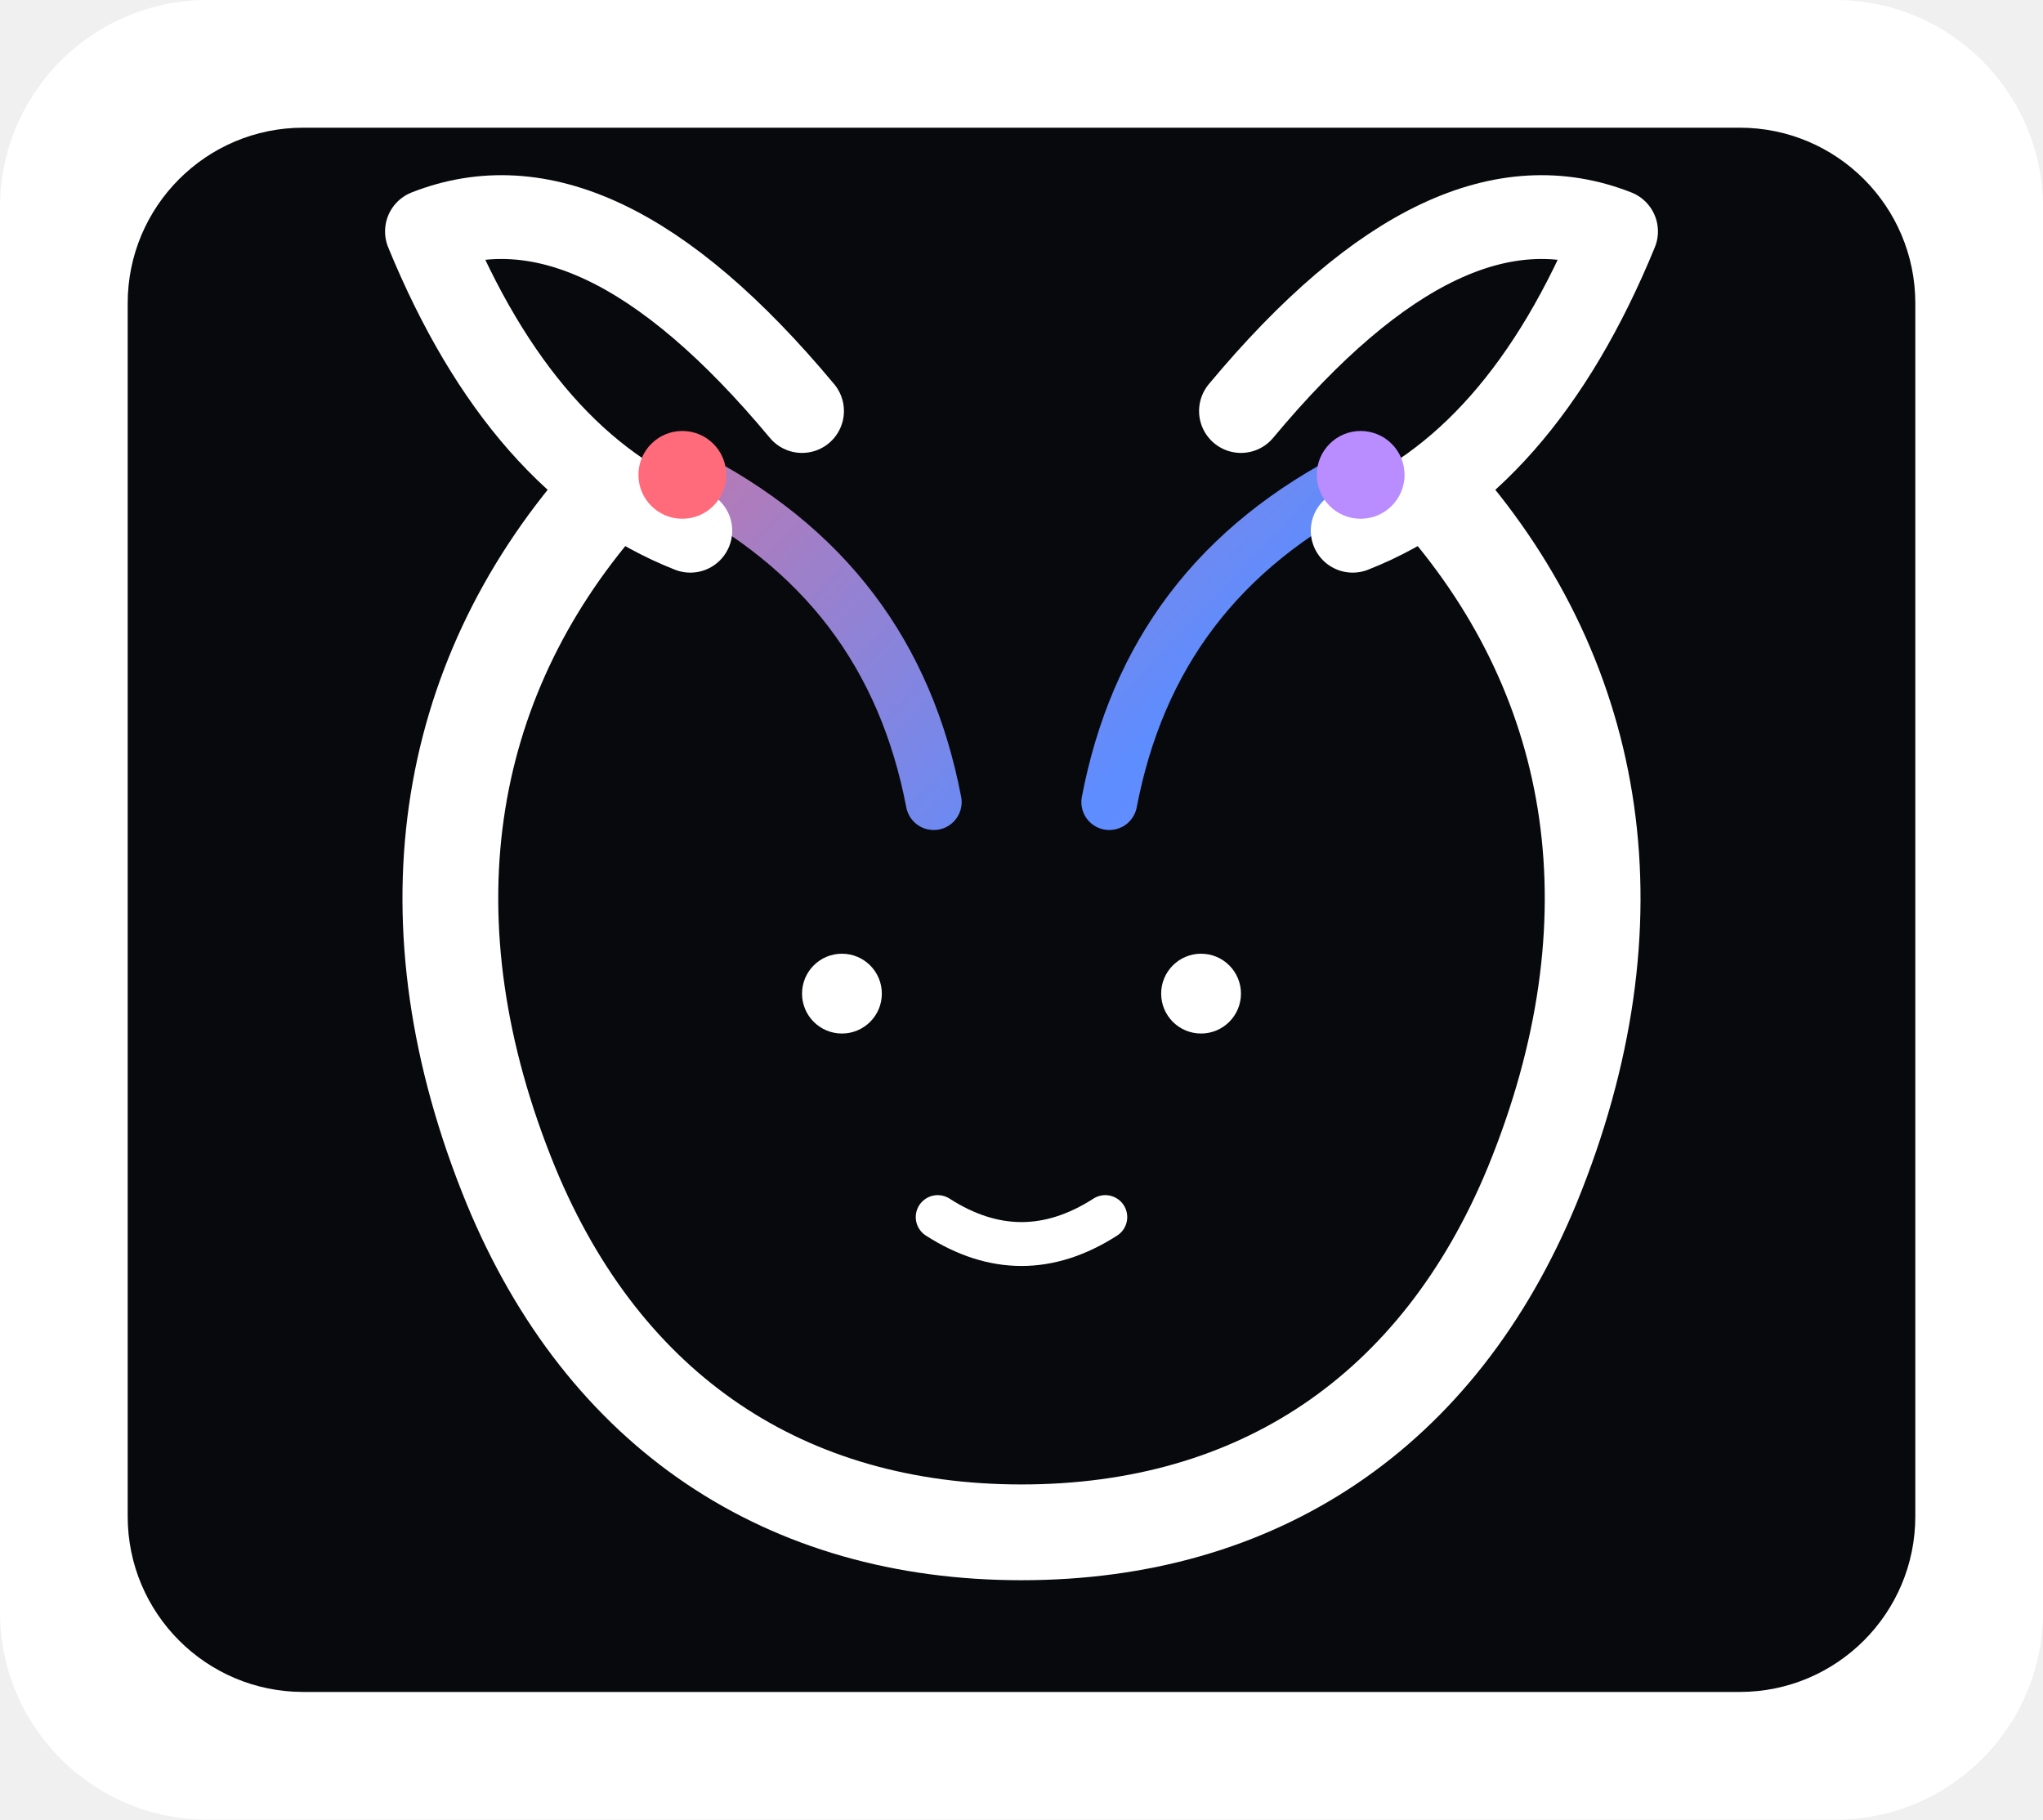
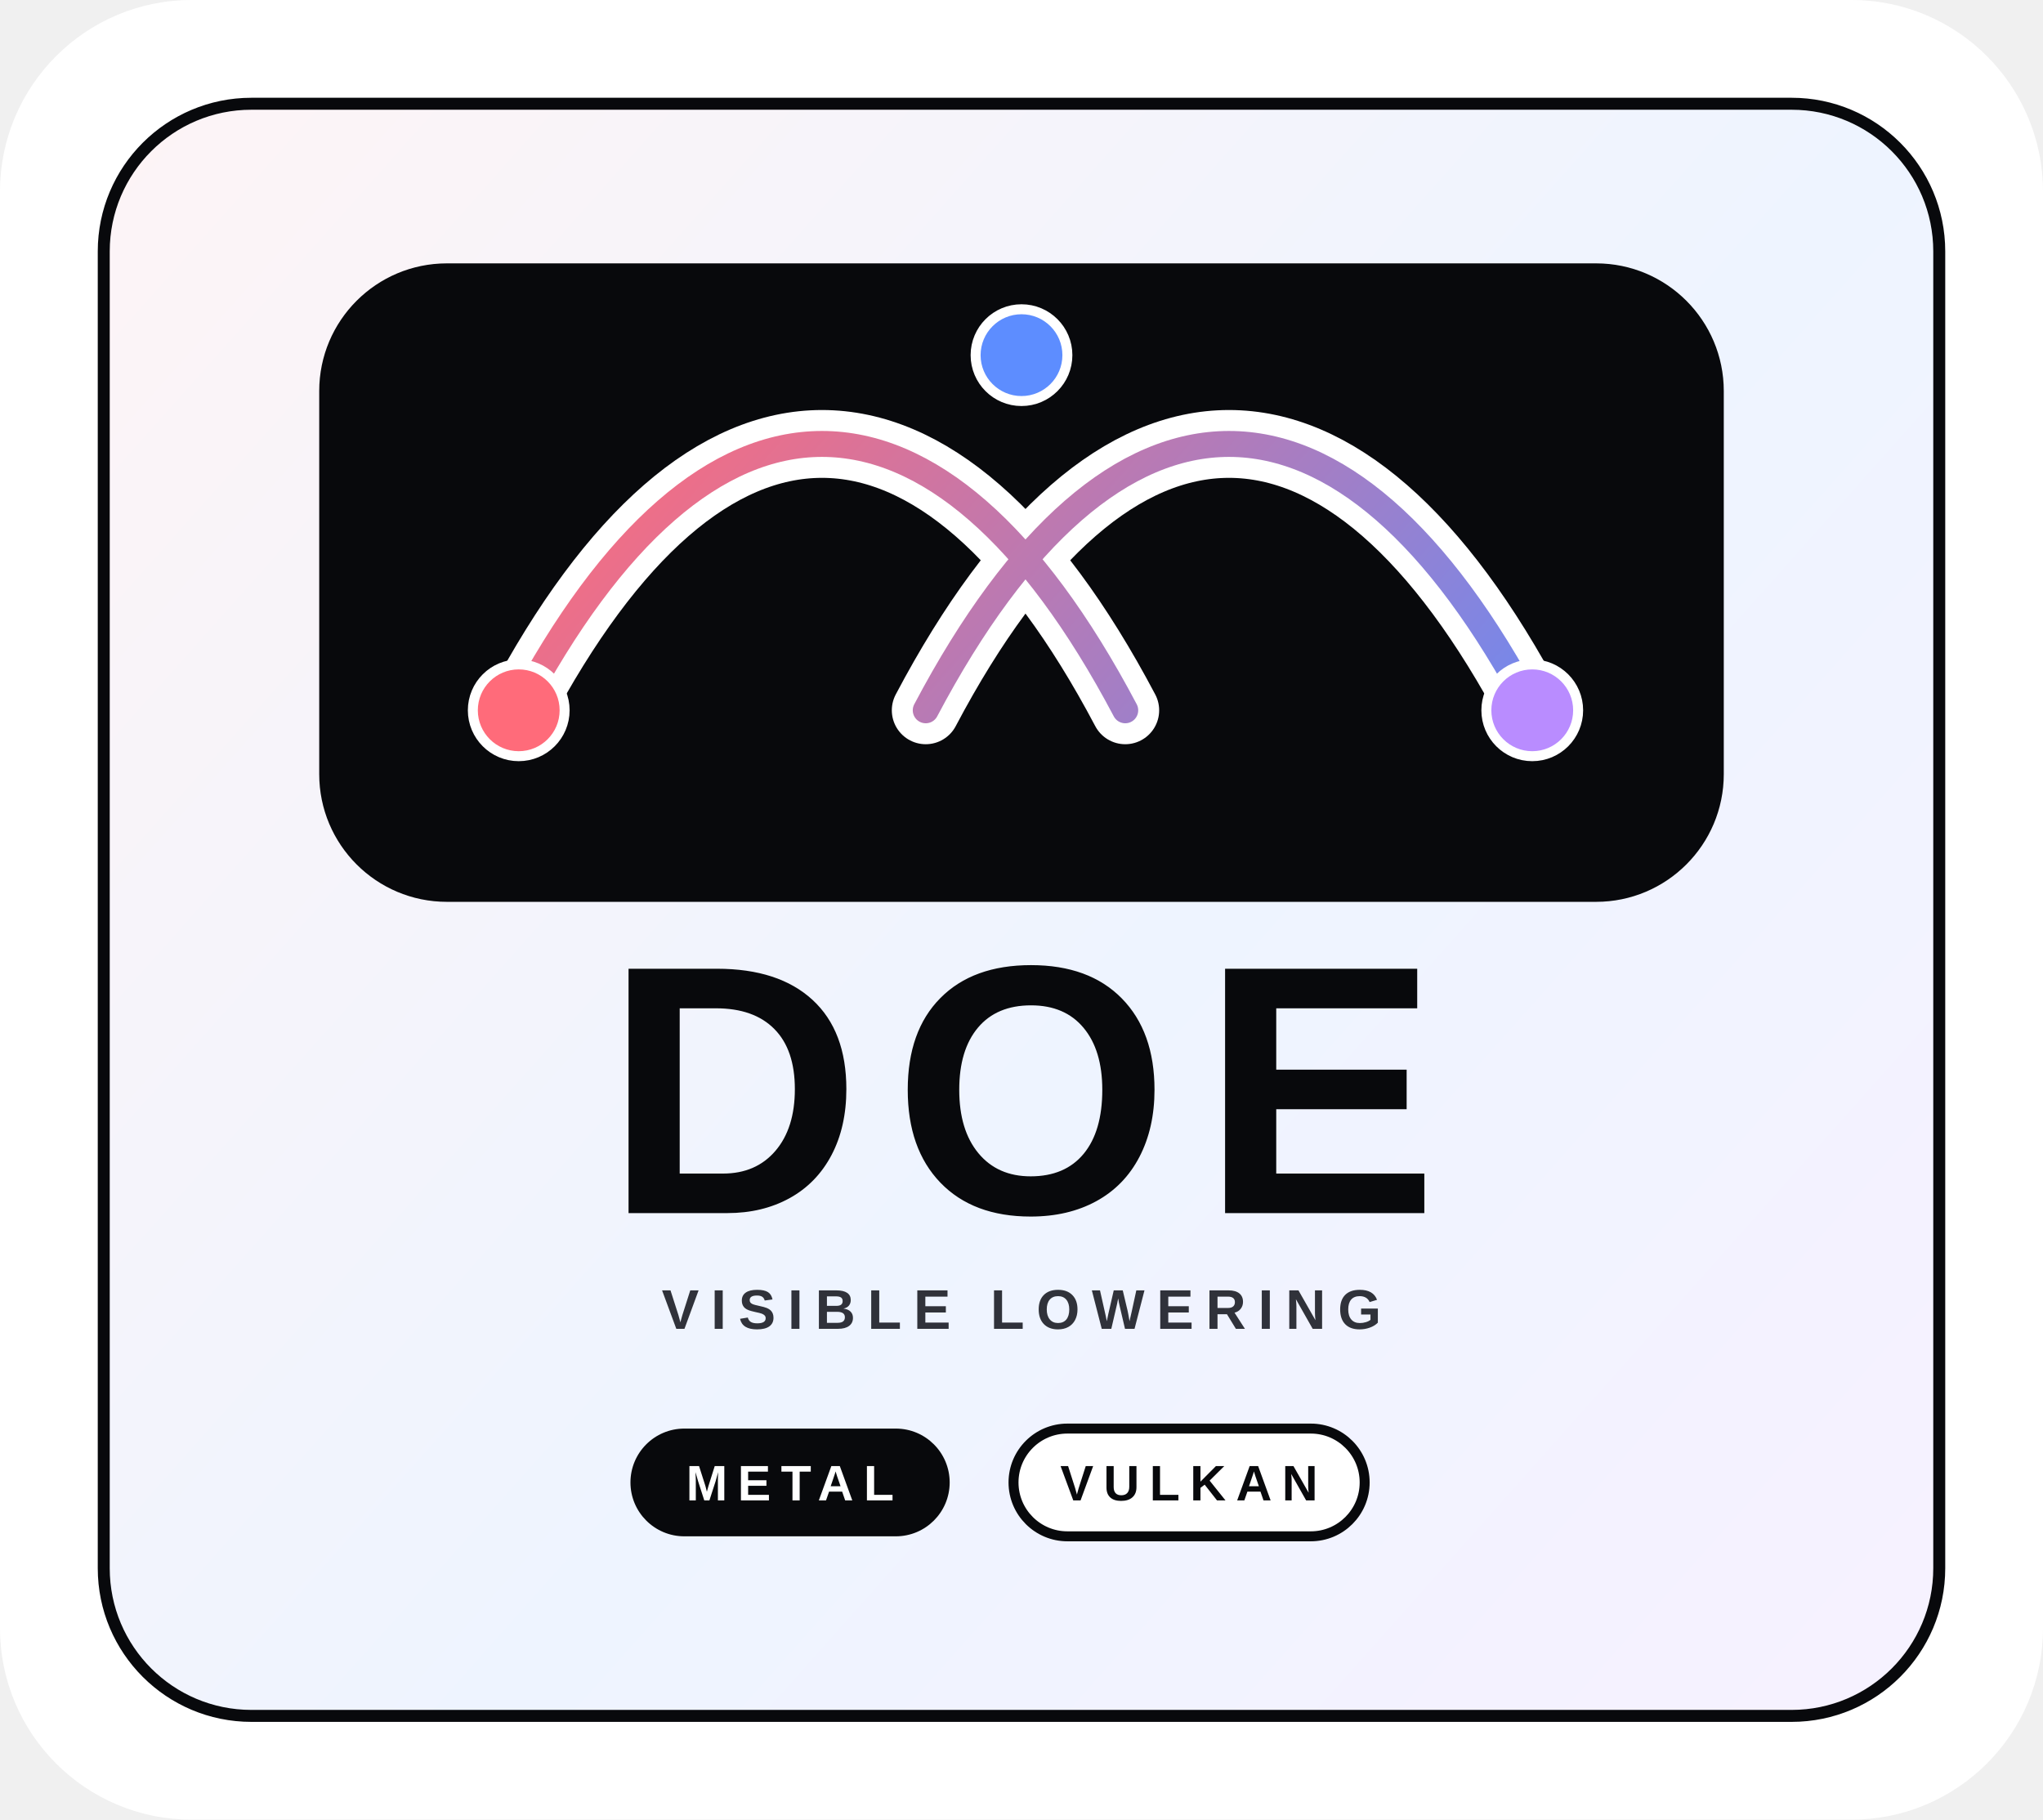
<svg xmlns="http://www.w3.org/2000/svg" width="100%" viewBox="0 0 1024 912" role="img" aria-labelledby="title desc">
  <defs>
-     <linearGradient id="spectrum" x1="176" y1="120" x2="848" y2="760" gradientUnits="userSpaceOnUse">
+     <linearGradient id="spectrum" x1="112" y1="96" x2="900" y2="792" gradientUnits="userSpaceOnUse">
      <stop offset="0" stop-color="#ff6b7a" />
      <stop offset="0.5" stop-color="#5d8dff" />
      <stop offset="1" stop-color="#b98cff" />
    </linearGradient>
+     <linearGradient id="wash" x1="0" y1="0" x2="1024" y2="912" gradientUnits="userSpaceOnUse">
+       <stop offset="0" stop-color="#fff4f5" />
+       <stop offset="0.55" stop-color="#eef4ff" />
+       <stop offset="1" stop-color="#f8f1ff" />
+     </linearGradient>
+     <style>
+       text { font-family: "Space Grotesk", "Azeret Mono", "IBM Plex Sans", "Helvetica Neue", Arial, sans-serif; fill: #08090c; }
+       .word { font-size: 178px; font-weight: 950; letter-spacing: 16px; }
+       .sub { font-size: 28px; font-weight: 850; letter-spacing: 6px; fill: #30323a; }
+       .chip { font-size: 25px; font-weight: 900; letter-spacing: 5px; }
+     </style>
  </defs>
-   <rect width="1024" height="912" rx="104" fill="#ffffff" />
-   <rect x="64" y="64" width="896" height="784" rx="88" fill="#08090c" />
-   <path d="M302 250c-80 92-100 212-46 344 47 114 138 174 256 174s209-60 256-174c54-132 34-252-46-344" fill="none" stroke="#ffffff" stroke-width="48" stroke-linecap="round" stroke-linejoin="round" />
-   <path d="M342 238c72 36 112 91 126 164M682 238c-72 36-112 91-126 164" fill="none" stroke="url(#spectrum)" stroke-width="28" stroke-linecap="round" />
-   <path d="M402 206c-70-84-132-112-188-90 32 78 76 128 132 150M622 206c70-84 132-112 188-90-32 78-76 128-132 150" fill="none" stroke="#ffffff" stroke-width="42" stroke-linecap="round" stroke-linejoin="round" />
-   <circle cx="422" cy="498" r="20" fill="#ffffff" />
-   <circle cx="602" cy="498" r="20" fill="#ffffff" />
-   <path d="M470 610c28 18 56 18 84 0" fill="none" stroke="#ffffff" stroke-width="22" stroke-linecap="round" />
-   <circle cx="342" cy="238" r="22" fill="#ff6b7a" />
-   <circle cx="682" cy="238" r="22" fill="#b98cff" />
+   <rect width="1024" height="912" rx="96" fill="#ffffff" />
+   <rect x="52" y="52" width="920" height="808" rx="74" fill="url(#wash)" />
+   <rect x="52" y="52" width="920" height="808" rx="74" fill="none" stroke="#08090c" stroke-width="6" />
+   <g transform="translate(160 132)">
+     <rect x="0" y="0" width="704" height="320" rx="64" fill="#08090c" />
+     <path d="M100 224c94-178 210-178 304 0" fill="none" stroke="#ffffff" stroke-width="34" stroke-linecap="round" />
+     <path d="M304 224c94-178 210-178 304 0" fill="none" stroke="#ffffff" stroke-width="34" stroke-linecap="round" />
+     <path d="M100 224c94-178 210-178 304 0M304 224c94-178 210-178 304 0" fill="none" stroke="url(#spectrum)" stroke-width="13" stroke-linecap="round" />
+     <circle cx="100" cy="224" r="23" fill="#ff6b7a" stroke="#ffffff" stroke-width="5" />
+     <circle cx="352" cy="46" r="23" fill="#5d8dff" stroke="#ffffff" stroke-width="5" />
+     <circle cx="608" cy="224" r="23" fill="#b98cff" stroke="#ffffff" stroke-width="5" />
+   </g>
+   <text x="512" y="608" text-anchor="middle" class="word">DOE</text>
+   <text x="512" y="666" text-anchor="middle" class="sub">VISIBLE LOWERING</text>
+   <g transform="translate(316 716)">
+     <rect x="0" y="0" width="160" height="54" rx="27" fill="#08090c" />
+     <text x="80" y="36" text-anchor="middle" class="chip" style="fill:#ffffff">METAL</text>
+     <rect x="192" y="0" width="176" height="54" rx="27" fill="#ffffff" stroke="#08090c" stroke-width="5" />
+     <text x="280" y="36" text-anchor="middle" class="chip">VULKAN</text>
+   </g>
</svg>
